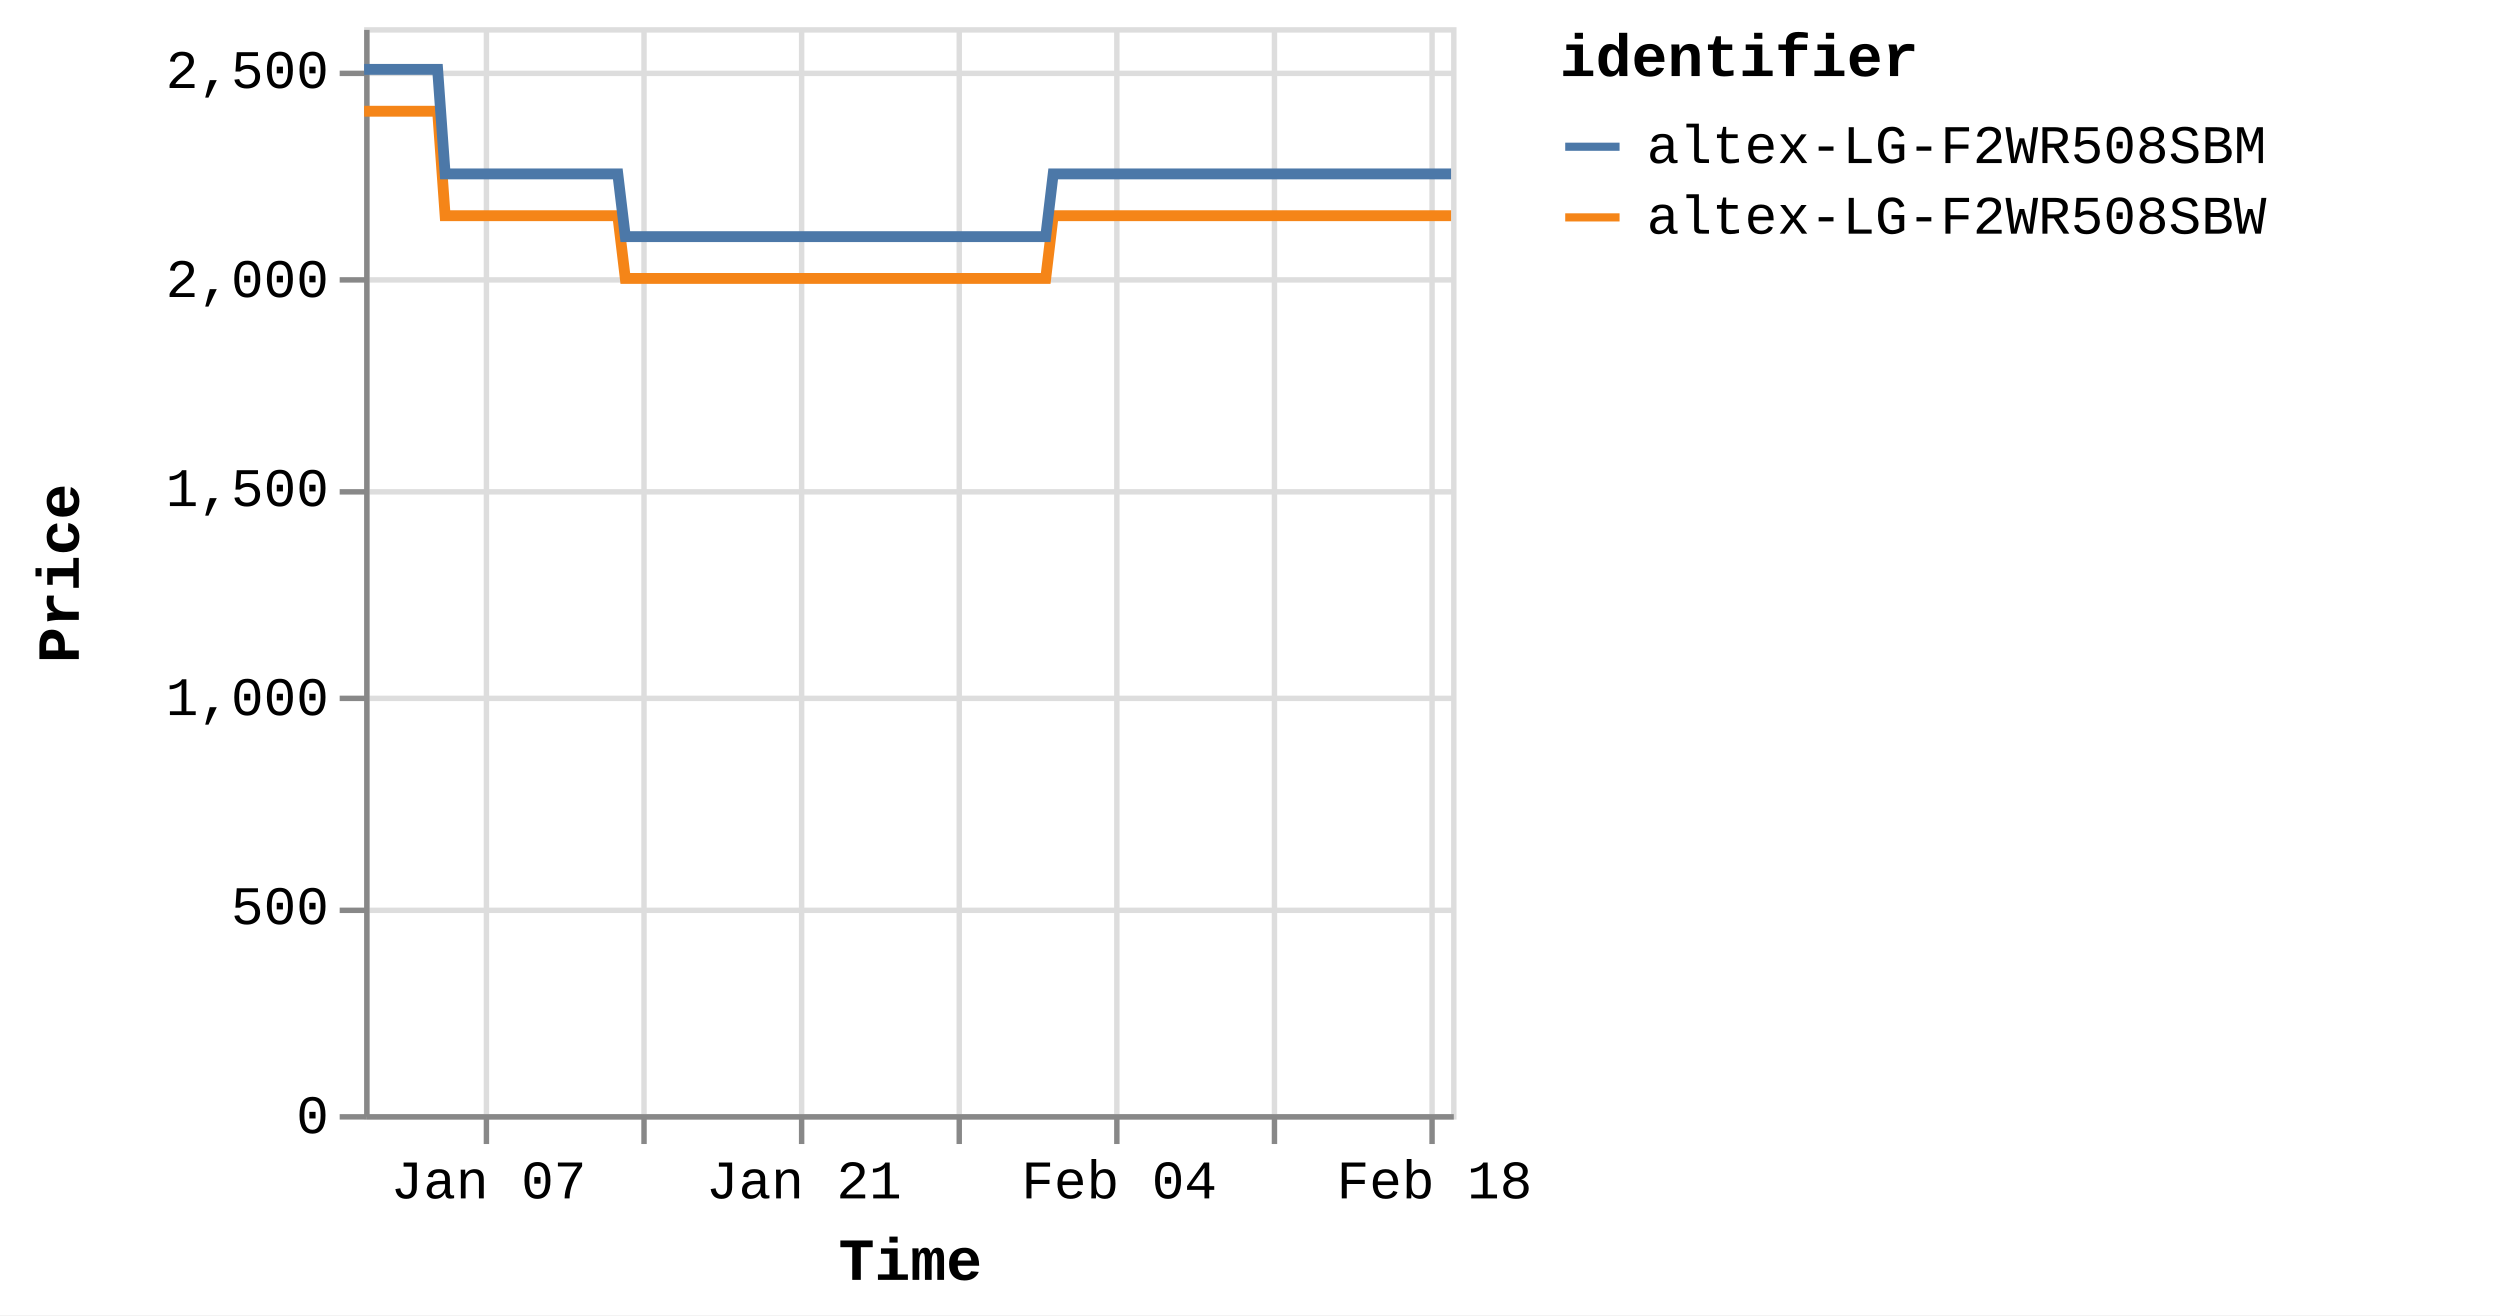
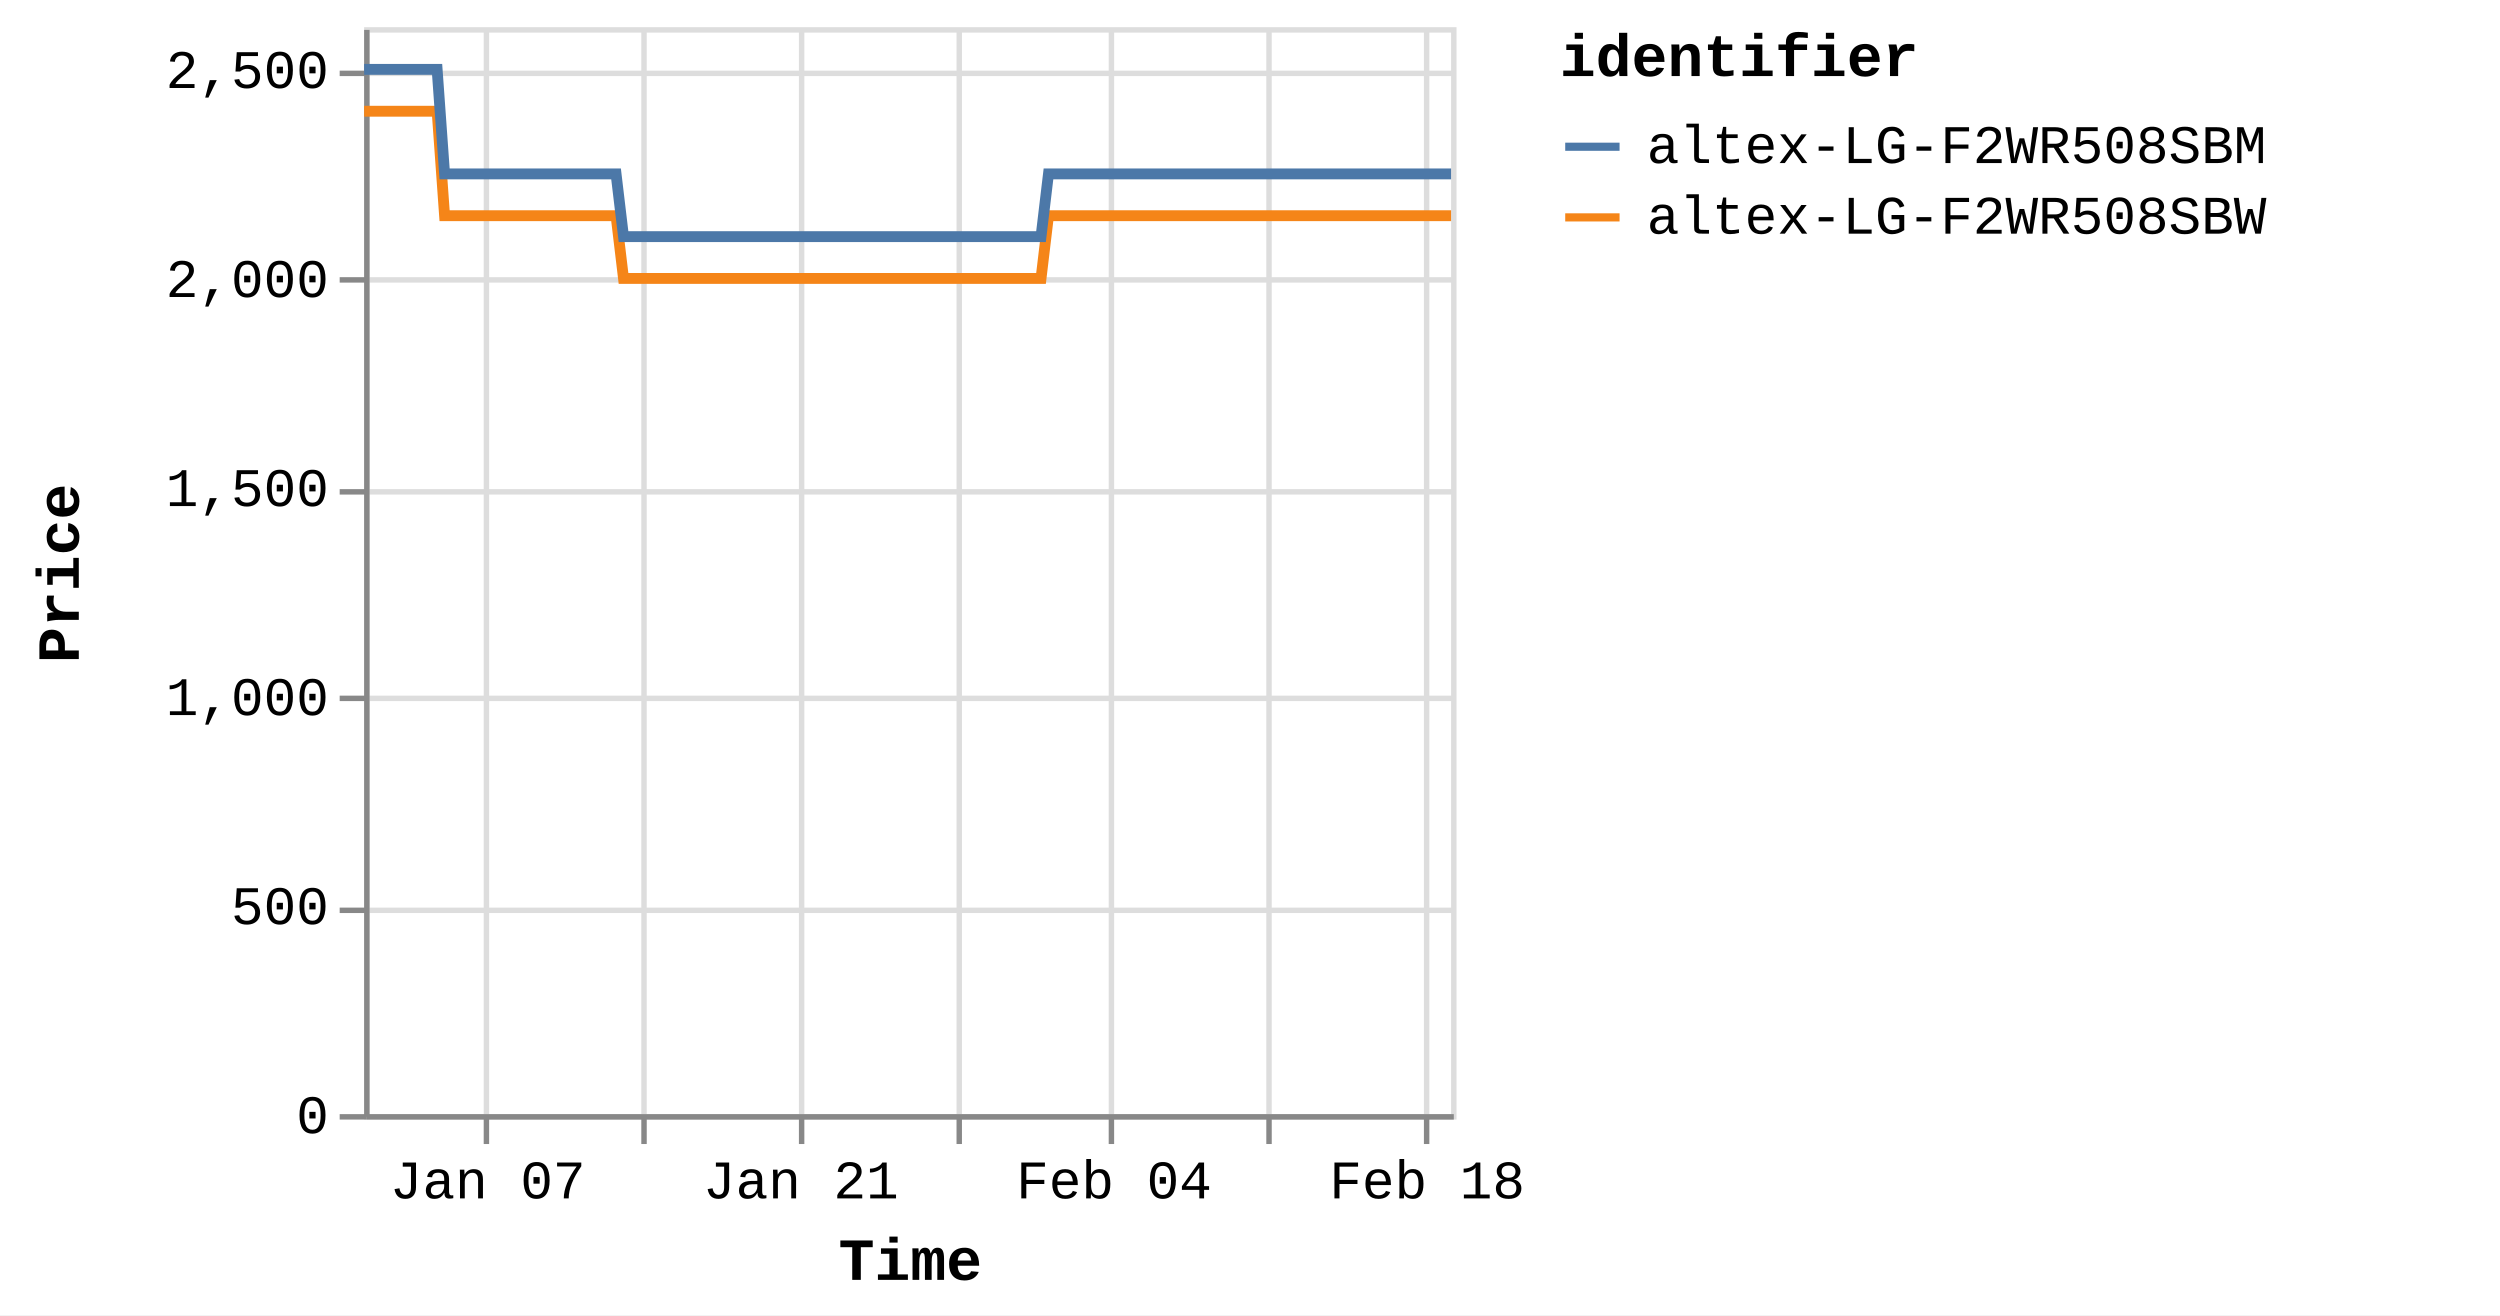
<svg xmlns="http://www.w3.org/2000/svg" version="1.1" class="marks" width="460" height="242" viewBox="0 0 460 242">
  <rect width="460" height="242" fill="white" />
  <g fill="none" stroke-miterlimit="10" transform="translate(67,5)">
    <g class="mark-group role-frame root" role="graphics-object" aria-roledescription="group mark container">
      <g transform="translate(0,0)">
        <path class="background" aria-hidden="true" d="M0.5,0.5h200v200h-200Z" stroke="#ddd" />
        <g>
          <g class="mark-group role-axis" aria-hidden="true">
            <g transform="translate(0.5,200.5)">
              <path class="background" aria-hidden="true" d="M0,0h0v0h0Z" pointer-events="none" />
              <g>
                <g class="mark-rule role-axis-grid" pointer-events="none">
                  <line transform="translate(22,-200)" x2="0" y2="200" stroke="#ddd" stroke-width="1" opacity="1" />
                  <line transform="translate(51,-200)" x2="0" y2="200" stroke="#ddd" stroke-width="1" opacity="1" />
                  <line transform="translate(80,-200)" x2="0" y2="200" stroke="#ddd" stroke-width="1" opacity="1" />
                  <line transform="translate(109,-200)" x2="0" y2="200" stroke="#ddd" stroke-width="1" opacity="1" />
-                   <line transform="translate(138,-200)" x2="0" y2="200" stroke="#ddd" stroke-width="1" opacity="1" />
-                   <line transform="translate(167,-200)" x2="0" y2="200" stroke="#ddd" stroke-width="1" opacity="1" />
-                   <line transform="translate(196,-200)" x2="0" y2="200" stroke="#ddd" stroke-width="1" opacity="1" />
+                   <line transform="translate(137,-200)" x2="0" y2="200" stroke="#ddd" stroke-width="1" opacity="1" />
+                   <line transform="translate(166,-200)" x2="0" y2="200" stroke="#ddd" stroke-width="1" opacity="1" />
+                   <line transform="translate(195,-200)" x2="0" y2="200" stroke="#ddd" stroke-width="1" opacity="1" />
                </g>
              </g>
              <path class="foreground" aria-hidden="true" d="" pointer-events="none" display="none" />
            </g>
          </g>
          <g class="mark-group role-axis" aria-hidden="true">
            <g transform="translate(0.5,0.5)">
              <path class="background" aria-hidden="true" d="M0,0h0v0h0Z" pointer-events="none" />
              <g>
                <g class="mark-rule role-axis-grid" pointer-events="none">
                  <line transform="translate(0,200)" x2="200" y2="0" stroke="#ddd" stroke-width="1" opacity="1" />
                  <line transform="translate(0,162)" x2="200" y2="0" stroke="#ddd" stroke-width="1" opacity="1" />
                  <line transform="translate(0,123)" x2="200" y2="0" stroke="#ddd" stroke-width="1" opacity="1" />
                  <line transform="translate(0,85)" x2="200" y2="0" stroke="#ddd" stroke-width="1" opacity="1" />
                  <line transform="translate(0,46)" x2="200" y2="0" stroke="#ddd" stroke-width="1" opacity="1" />
                  <line transform="translate(0,8)" x2="200" y2="0" stroke="#ddd" stroke-width="1" opacity="1" />
                </g>
              </g>
              <path class="foreground" aria-hidden="true" d="" pointer-events="none" display="none" />
            </g>
          </g>
-           <g class="mark-group role-axis" role="graphics-symbol" aria-roledescription="axis" aria-label="X-axis titled 'Time' for a time scale with values from Monday, 01 January 2024, 2:19:43 PM to Sunday, 18 February 2024, 8:38:31 PM">
+           <g class="mark-group role-axis" role="graphics-symbol" aria-roledescription="axis" aria-label="X-axis titled 'Time' for a time scale with values from Monday, 01 January 2024, 2:19:43 PM to Monday, 19 February 2024, 4:38:22 AM">
            <g transform="translate(0.5,200.5)">
              <path class="background" aria-hidden="true" d="M0,0h0v0h0Z" pointer-events="none" />
              <g>
                <g class="mark-rule role-axis-tick" pointer-events="none">
                  <line transform="translate(22,0)" x2="0" y2="5" stroke="#888" stroke-width="1" opacity="1" />
                  <line transform="translate(51,0)" x2="0" y2="5" stroke="#888" stroke-width="1" opacity="1" />
                  <line transform="translate(80,0)" x2="0" y2="5" stroke="#888" stroke-width="1" opacity="1" />
                  <line transform="translate(109,0)" x2="0" y2="5" stroke="#888" stroke-width="1" opacity="1" />
-                   <line transform="translate(138,0)" x2="0" y2="5" stroke="#888" stroke-width="1" opacity="1" />
-                   <line transform="translate(167,0)" x2="0" y2="5" stroke="#888" stroke-width="1" opacity="1" />
-                   <line transform="translate(196,0)" x2="0" y2="5" stroke="#888" stroke-width="1" opacity="1" />
+                   <line transform="translate(137,0)" x2="0" y2="5" stroke="#888" stroke-width="1" opacity="1" />
+                   <line transform="translate(166,0)" x2="0" y2="5" stroke="#888" stroke-width="1" opacity="1" />
+                   <line transform="translate(195,0)" x2="0" y2="5" stroke="#888" stroke-width="1" opacity="1" />
                </g>
                <g class="mark-text role-axis-label" pointer-events="none">
-                   <text text-anchor="middle" transform="translate(22.38968,15)" font-family="Liberation Mono" font-size="10px" fill="#000" opacity="1">Jan 07</text>
-                   <text text-anchor="middle" transform="translate(51.39737,15)" font-family="Liberation Mono" font-size="10px" fill="#000" opacity="0">Jan 14</text>
-                   <text text-anchor="middle" transform="translate(80.40507,15)" font-family="Liberation Mono" font-size="10px" fill="#000" opacity="1">Jan 21</text>
-                   <text text-anchor="middle" transform="translate(109.4128,15)" font-family="Liberation Mono" font-size="10px" fill="#000" opacity="0">Jan 28</text>
-                   <text text-anchor="middle" transform="translate(138.4204,15)" font-family="Liberation Mono" font-size="10px" fill="#000" opacity="1">Feb 04</text>
-                   <text text-anchor="middle" transform="translate(167.4281,15)" font-family="Liberation Mono" font-size="10px" fill="#000" opacity="0">Feb 11</text>
-                   <text text-anchor="middle" transform="translate(196.4358,15)" font-family="Liberation Mono" font-size="10px" fill="#000" opacity="1">Feb 18</text>
+                   <text text-anchor="middle" transform="translate(22.23616,15)" font-family="Liberation Mono" font-size="10px" fill="#000" opacity="1">Jan 07</text>
+                   <text text-anchor="middle" transform="translate(51.04494,15)" font-family="Liberation Mono" font-size="10px" fill="#000" opacity="0">Jan 14</text>
+                   <text text-anchor="middle" transform="translate(79.85373,15)" font-family="Liberation Mono" font-size="10px" fill="#000" opacity="1">Jan 21</text>
+                   <text text-anchor="middle" transform="translate(108.6625,15)" font-family="Liberation Mono" font-size="10px" fill="#000" opacity="0">Jan 28</text>
+                   <text text-anchor="middle" transform="translate(137.4713,15)" font-family="Liberation Mono" font-size="10px" fill="#000" opacity="1">Feb 04</text>
+                   <text text-anchor="middle" transform="translate(166.2801,15)" font-family="Liberation Mono" font-size="10px" fill="#000" opacity="0">Feb 11</text>
+                   <text text-anchor="middle" transform="translate(195.0889,15)" font-family="Liberation Mono" font-size="10px" fill="#000" opacity="1">Feb 18</text>
                </g>
                <g class="mark-rule role-axis-domain" pointer-events="none">
                  <line transform="translate(0,0)" x2="200" y2="0" stroke="#888" stroke-width="1" opacity="1" />
                </g>
                <g class="mark-text role-axis-title" pointer-events="none">
                  <text text-anchor="middle" transform="translate(100,30)" font-family="Liberation Mono" font-size="11px" font-weight="bold" fill="#000" opacity="1">Time</text>
                </g>
              </g>
              <path class="foreground" aria-hidden="true" d="" pointer-events="none" display="none" />
            </g>
          </g>
          <g class="mark-group role-axis" role="graphics-symbol" aria-roledescription="axis" aria-label="Y-axis titled 'Price' for a linear scale with values from 0 to 2,600">
            <g transform="translate(0.5,0.5)">
              <path class="background" aria-hidden="true" d="M0,0h0v0h0Z" pointer-events="none" />
              <g>
                <g class="mark-rule role-axis-tick" pointer-events="none">
                  <line transform="translate(0,200)" x2="-5" y2="0" stroke="#888" stroke-width="1" opacity="1" />
                  <line transform="translate(0,162)" x2="-5" y2="0" stroke="#888" stroke-width="1" opacity="1" />
                  <line transform="translate(0,123)" x2="-5" y2="0" stroke="#888" stroke-width="1" opacity="1" />
                  <line transform="translate(0,85)" x2="-5" y2="0" stroke="#888" stroke-width="1" opacity="1" />
                  <line transform="translate(0,46)" x2="-5" y2="0" stroke="#888" stroke-width="1" opacity="1" />
                  <line transform="translate(0,8)" x2="-5" y2="0" stroke="#888" stroke-width="1" opacity="1" />
                </g>
                <g class="mark-text role-axis-label" pointer-events="none">
                  <text text-anchor="end" transform="translate(-7,203)" font-family="Liberation Mono" font-size="10px" fill="#000" opacity="1">0</text>
                  <text text-anchor="end" transform="translate(-7,164.5385)" font-family="Liberation Mono" font-size="10px" fill="#000" opacity="1">500</text>
                  <text text-anchor="end" transform="translate(-7,126.0769)" font-family="Liberation Mono" font-size="10px" fill="#000" opacity="1">1,000</text>
                  <text text-anchor="end" transform="translate(-7,87.61538)" font-family="Liberation Mono" font-size="10px" fill="#000" opacity="1">1,500</text>
                  <text text-anchor="end" transform="translate(-7,49.15385)" font-family="Liberation Mono" font-size="10px" fill="#000" opacity="1">2,000</text>
                  <text text-anchor="end" transform="translate(-7,10.69231)" font-family="Liberation Mono" font-size="10px" fill="#000" opacity="1">2,500</text>
                </g>
                <g class="mark-rule role-axis-domain" pointer-events="none">
                  <line transform="translate(0,200)" x2="0" y2="-200" stroke="#888" stroke-width="1" opacity="1" />
                </g>
                <g class="mark-text role-axis-title" pointer-events="none">
                  <text text-anchor="middle" transform="translate(-51,100) rotate(-90) translate(0,-2)" font-family="Liberation Mono" font-size="11px" font-weight="bold" fill="#000" opacity="1">Price</text>
                </g>
              </g>
              <path class="foreground" aria-hidden="true" d="" pointer-events="none" display="none" />
            </g>
          </g>
          <g class="mark-group role-scope pathgroup" role="graphics-object" aria-roledescription="group mark container">
            <g transform="translate(0,0)">
              <path class="background" aria-hidden="true" d="M0,0h200v200h-200Z" />
              <g>
                <g class="mark-line role-mark marks" role="graphics-object" aria-roledescription="line mark container">
-                   <path aria-label="Time: Jan 01, 2024; Price: 2399; identifier: altex-LG-F2WR508SBW" role="graphics-symbol" aria-roledescription="line mark" d="M0,15.462L0.434,15.462L1.09,15.462L2.471,15.462L3.163,15.462L3.889,15.462L4.549,15.462L5.233,15.462L6.616,15.462L7.307,15.462L8.033,15.462L8.694,15.462L9.377,15.462L10.76,15.462L11.451,15.462L12.176,15.462L12.842,15.462L13.522,15.462L14.905,34.692L15.596,34.692L16.321,34.692L16.984,34.692L17.665,34.692L19.048,34.692L19.738,34.692L20.462,34.692L21.125,34.692L21.809,34.692L23.195,34.692L23.882,34.692L24.605,34.692L25.269,34.692L25.953,34.692L27.338,34.692L28.031,34.692L28.758,34.692L29.418,34.692L30.097,34.692L31.484,34.692L32.173,34.692L32.909,34.692L33.563,34.692L34.241,34.692L35.627,34.692L36.318,34.692L37.045,34.692L37.704,34.692L38.385,34.692L39.77,34.692L40.461,34.692L41.19,34.692L41.851,34.692L42.529,34.692L43.913,34.692L44.605,34.692L45.331,34.692L45.993,34.692L46.674,34.692L48.055,46.231L48.745,46.231L49.469,46.231L50.133,46.231L50.817,46.231L52.202,46.231L52.889,46.231L53.612,46.231L54.275,46.231L54.961,46.231L56.347,46.231L57.039,46.231L57.768,46.231L58.427,46.231L59.105,46.231L60.489,46.231L61.183,46.231L61.91,46.231L62.572,46.231L63.249,46.231L64.633,46.231L65.327,46.231L66.055,46.231L66.715,46.231L67.393,46.231L68.777,46.231L69.468,46.231L70.197,46.231L70.856,46.231L71.538,46.231L72.922,46.231L73.613,46.231L74.341,46.231L75.003,46.231L75.68,46.231L77.065,46.231L77.752,46.231L78.477,46.231L79.143,46.231L79.826,46.231L81.207,46.231L81.897,46.231L82.621,46.231L83.285,46.231L83.969,46.231L85.357,46.231L86.049,46.231L86.777,46.231L87.433,46.231L88.113,46.231L89.498,46.231L90.192,46.231L90.92,46.231L91.581,46.231L92.257,46.231L93.643,46.231L94.335,46.231L95.064,46.231L95.723,46.231L96.401,46.231L97.788,46.231L98.477,46.231L99.208,46.231L99.87,46.231L100.544,46.231L101.928,46.231L102.621,46.231L103.337,46.231L104,46.231L104.691,46.231L106.069,46.231L106.762,46.231L107.471,46.231L108.142,46.231L108.831,46.231L110.214,46.231L110.905,46.231L111.617,46.231L112.286,46.231L112.977,46.231L114.358,46.231L115.05,46.231L115.767,46.231L116.431,46.231L117.121,46.231L118.501,46.231L119.192,46.231L119.91,46.231L120.583,46.231L121.264,46.231L122.645,46.231L123.336,46.231L124.055,46.231L124.718,46.231L125.408,46.231L126.789,34.692L127.481,34.692L128.2,34.692L128.861,34.692L129.552,34.692L130.935,34.692L131.624,34.692L132.342,34.692L133.005,34.692L133.696,34.692L135.078,34.692L135.769,34.692L136.48,34.692L137.149,34.692L137.842,34.692L139.225,34.692L139.913,34.692L140.624,34.692L141.293,34.692L141.983,34.692L143.365,34.692L144.058,34.692L144.777,34.692L145.439,34.692L146.128,34.692L147.509,34.692L148.2,34.692L148.92,34.692L149.583,34.692L150.272,34.692L151.653,34.692L152.345,34.692L153.062,34.692L153.73,34.692L154.416,34.692L155.797,34.692L156.49,34.692L157.206,34.692L157.872,34.692L158.56,34.692L159.942,34.692L160.633,34.692L161.347,34.692L162.015,34.692L162.706,34.692L164.085,34.692L164.775,34.692L165.49,34.692L166.157,34.692L166.848,34.692L168.232,34.692L168.921,34.692L169.632,34.692L170.301,34.692L170.992,34.692L172.374,34.692L173.064,34.692L173.786,34.692L174.447,34.692L175.135,34.692L176.516,34.692L177.208,34.692L177.925,34.692L178.599,34.692L179.28,34.692L180.661,34.692L181.352,34.692L182.071,34.692L182.735,34.692L183.423,34.692L185.496,34.692L186.214,34.692L186.878,34.692L187.568,34.692L188.95,34.692L189.64,34.692L190.358,34.692L191.025,34.692L191.712,34.692L193.095,34.692L193.783,34.692L194.495,34.692L195.165,34.692L195.855,34.692L197.237,34.692L197.931,34.692L198.64,34.692L199.309,34.692L200,34.692" stroke="#f58518" stroke-width="2" />
+                   <path aria-label="Time: Jan 01, 2024; Price: 2399; identifier: altex-LG-F2WR508SBW" role="graphics-symbol" aria-roledescription="line mark" d="M0,15.462L0.431,15.462L1.083,15.462L2.454,15.462L3.141,15.462L3.862,15.462L4.517,15.462L5.198,15.462L6.57,15.462L7.256,15.462L7.978,15.462L8.634,15.462L9.312,15.462L10.686,15.462L11.373,15.462L12.093,15.462L12.754,15.462L13.43,15.462L14.803,34.692L15.489,34.692L16.209,34.692L16.868,34.692L17.544,34.692L18.918,34.692L19.603,34.692L20.321,34.692L20.98,34.692L21.66,34.692L23.036,34.692L23.718,34.692L24.436,34.692L25.096,34.692L25.775,34.692L27.151,34.692L27.839,34.692L28.56,34.692L29.217,34.692L29.89,34.692L31.268,34.692L31.953,34.692L32.683,34.692L33.333,34.692L34.006,34.692L35.383,34.692L36.069,34.692L36.791,34.692L37.446,34.692L38.122,34.692L39.497,34.692L40.184,34.692L40.908,34.692L41.564,34.692L42.238,34.692L43.612,34.692L44.299,34.692L45.02,34.692L45.678,34.692L46.354,34.692L47.726,46.231L48.411,46.231L49.129,46.231L49.789,46.231L50.468,46.231L51.844,46.231L52.526,46.231L53.245,46.231L53.903,46.231L54.584,46.231L55.961,46.231L56.648,46.231L57.372,46.231L58.027,46.231L58.699,46.231L60.074,46.231L60.763,46.231L61.486,46.231L62.143,46.231L62.815,46.231L64.19,46.231L64.879,46.231L65.602,46.231L66.257,46.231L66.931,46.231L68.305,46.231L68.992,46.231L69.715,46.231L70.37,46.231L71.048,46.231L72.422,46.231L73.108,46.231L73.831,46.231L74.489,46.231L75.162,46.231L76.537,46.231L77.219,46.231L77.939,46.231L78.601,46.231L79.278,46.231L80.65,46.231L81.335,46.231L82.054,46.231L82.714,46.231L83.393,46.231L84.772,46.231L85.459,46.231L86.182,46.231L86.834,46.231L87.509,46.231L88.884,46.231L89.573,46.231L90.297,46.231L90.953,46.231L91.624,46.231L93.001,46.231L93.688,46.231L94.412,46.231L95.067,46.231L95.74,46.231L97.118,46.231L97.802,46.231L98.527,46.231L99.185,46.231L99.855,46.231L101.229,46.231L101.917,46.231L102.628,46.231L103.287,46.231L103.973,46.231L105.342,46.231L106.03,46.231L106.734,46.231L107.4,46.231L108.085,46.231L109.458,46.231L110.144,46.231L110.852,46.231L111.516,46.231L112.202,46.231L113.574,46.231L114.262,46.231L114.973,46.231L115.632,46.231L116.318,46.231L117.688,46.231L118.375,46.231L119.088,46.231L119.756,46.231L120.432,46.231L121.804,46.231L122.491,46.231L123.205,46.231L123.862,46.231L124.548,46.231L125.92,34.692L126.606,34.692L127.321,34.692L127.977,34.692L128.663,34.692L130.037,34.692L130.721,34.692L131.435,34.692L132.093,34.692L132.779,34.692L134.151,34.692L134.838,34.692L135.545,34.692L136.209,34.692L136.897,34.692L138.27,34.692L138.954,34.692L139.66,34.692L140.324,34.692L141.01,34.692L142.382,34.692L143.071,34.692L143.784,34.692L144.441,34.692L145.126,34.692L146.497,34.692L147.184,34.692L147.899,34.692L148.557,34.692L149.241,34.692L150.613,34.692L151.3,34.692L152.012,34.692L152.676,34.692L153.357,34.692L154.729,34.692L155.417,34.692L156.128,34.692L156.79,34.692L157.472,34.692L158.845,34.692L159.532,34.692L160.241,34.692L160.904,34.692L161.59,34.692L162.96,34.692L163.645,34.692L164.355,34.692L165.018,34.692L165.704,34.692L167.079,34.692L167.762,34.692L168.469,34.692L169.134,34.692L169.819,34.692L171.192,34.692L171.877,34.692L172.594,34.692L173.25,34.692L173.934,34.692L175.306,34.692L175.993,34.692L176.705,34.692L177.375,34.692L178.051,34.692L179.422,34.692L180.108,34.692L180.822,34.692L181.482,34.692L182.165,34.692L184.224,34.692L184.937,34.692L185.597,34.692L186.282,34.692L187.654,34.692L188.34,34.692L189.053,34.692L189.715,34.692L190.397,34.692L191.771,34.692L192.454,34.692L193.162,34.692L193.826,34.692L194.512,34.692L195.885,34.692L196.574,34.692L197.278,34.692L197.943,34.692L198.628,34.692L200,34.692" stroke="#f58518" stroke-width="2" />
                </g>
              </g>
              <path class="foreground" aria-hidden="true" d="" display="none" />
            </g>
            <g transform="translate(0,0)">
              <path class="background" aria-hidden="true" d="M0,0h200v200h-200Z" />
              <g>
                <g class="mark-line role-mark marks" role="graphics-object" aria-roledescription="line mark container">
-                   <path aria-label="Time: Jan 01, 2024; Price: 2499; identifier: altex-LG-F2WR508SBM" role="graphics-symbol" aria-roledescription="line mark" d="M0,7.769L0.434,7.769L1.09,7.769L2.472,7.769L3.163,7.769L3.889,7.769L4.549,7.769L5.234,7.769L6.616,7.769L7.307,7.769L8.034,7.769L8.694,7.769L9.377,7.769L10.76,7.769L11.451,7.769L12.176,7.769L12.842,7.769L13.523,7.769L14.906,27L15.596,27L16.321,27L16.984,27L17.665,27L19.048,27L19.738,27L20.462,27L21.125,27L21.809,27L23.195,27L23.882,27L24.605,27L25.269,27L25.953,27L27.339,27L28.031,27L28.758,27L29.419,27L30.097,27L31.484,27L32.174,27L32.909,27L33.564,27L34.241,27L35.627,27L36.318,27L37.045,27L37.704,27L38.385,27L39.77,27L40.461,27L41.19,27L41.851,27L42.529,27L43.914,27L44.605,27L45.331,27L45.993,27L46.674,27L48.056,38.538L48.745,38.538L49.469,38.538L50.133,38.538L50.817,38.538L52.203,38.538L52.889,38.538L53.612,38.538L54.275,38.538L54.961,38.538L56.347,38.538L57.039,38.538L57.768,38.538L58.427,38.538L59.105,38.538L60.489,38.538L61.183,38.538L61.91,38.538L62.573,38.538L63.249,38.538L64.634,38.538L65.327,38.538L66.055,38.538L66.715,38.538L67.393,38.538L68.777,38.538L69.468,38.538L70.197,38.538L70.856,38.538L71.539,38.538L72.922,38.538L73.613,38.538L74.341,38.538L75.003,38.538L75.681,38.538L77.066,38.538L77.752,38.538L78.477,38.538L79.143,38.538L79.826,38.538L81.207,38.538L81.897,38.538L82.621,38.538L83.285,38.538L83.969,38.538L85.357,38.538L86.049,38.538L86.778,38.538L87.434,38.538L88.113,38.538L89.498,38.538L90.192,38.538L90.92,38.538L91.581,38.538L92.257,38.538L93.643,38.538L94.335,38.538L95.064,38.538L95.723,38.538L96.401,38.538L97.788,38.538L98.478,38.538L99.208,38.538L99.87,38.538L100.545,38.538L101.928,38.538L102.621,38.538L103.337,38.538L104,38.538L104.691,38.538L106.07,38.538L106.762,38.538L107.471,38.538L108.142,38.538L108.831,38.538L110.214,38.538L110.905,38.538L111.617,38.538L112.286,38.538L112.977,38.538L114.358,38.538L115.051,38.538L115.767,38.538L116.431,38.538L117.121,38.538L118.501,38.538L119.192,38.538L119.91,38.538L120.583,38.538L121.264,38.538L122.645,38.538L123.336,38.538L124.056,38.538L124.718,38.538L125.408,38.538L126.789,27L127.481,27L128.2,27L128.861,27L129.552,27L130.935,27L131.624,27L132.342,27L133.005,27L133.696,27L135.078,27L135.769,27L136.481,27L137.149,27L137.842,27L139.225,27L139.914,27L140.624,27L141.293,27L141.984,27L143.365,27L144.059,27L144.777,27L145.439,27L146.128,27L147.509,27L148.2,27L148.92,27L149.583,27L150.272,27L151.653,27L152.345,27L153.062,27L153.73,27L154.416,27L155.797,27L156.49,27L157.206,27L157.872,27L158.56,27L159.942,27L160.633,27L161.347,27L162.015,27L162.706,27L164.085,27L164.775,27L165.49,27L166.157,27L166.848,27L168.232,27L168.921,27L169.632,27L170.301,27L170.992,27L172.374,27L173.064,27L173.786,27L174.447,27L175.135,27L176.516,27L177.208,27L177.925,27L178.599,27L179.28,27L180.661,27L181.352,27L182.071,27L182.735,27L183.423,27L185.496,27L186.214,27L186.878,27L187.569,27L188.95,27L189.64,27L190.358,27L191.025,27L191.712,27L193.095,27L193.783,27L194.496,27L195.165,27L195.855,27L197.237,27L197.931,27L198.64,27L199.31,27L200,27" stroke="#4c78a8" stroke-width="2" />
+                   <path aria-label="Time: Jan 01, 2024; Price: 2499; identifier: altex-LG-F2WR508SBM" role="graphics-symbol" aria-roledescription="line mark" d="M0,7.769L0.431,7.769L1.083,7.769L2.455,7.769L3.141,7.769L3.862,7.769L4.518,7.769L5.198,7.769L6.57,7.769L7.257,7.769L7.979,7.769L8.634,7.769L9.313,7.769L10.686,7.769L11.373,7.769L12.093,7.769L12.754,7.769L13.43,7.769L14.804,27L15.489,27L16.209,27L16.868,27L17.544,27L18.918,27L19.603,27L20.321,27L20.98,27L21.66,27L23.036,27L23.718,27L24.437,27L25.096,27L25.775,27L27.151,27L27.839,27L28.56,27L29.217,27L29.89,27L31.268,27L31.953,27L32.683,27L33.333,27L34.007,27L35.383,27L36.069,27L36.791,27L37.446,27L38.122,27L39.497,27L40.184,27L40.908,27L41.564,27L42.238,27L43.612,27L44.3,27L45.02,27L45.678,27L46.354,27L47.726,38.538L48.411,38.538L49.13,38.538L49.789,38.538L50.468,38.538L51.845,38.538L52.526,38.538L53.245,38.538L53.903,38.538L54.584,38.538L55.961,38.538L56.648,38.538L57.372,38.538L58.027,38.538L58.7,38.538L60.074,38.538L60.764,38.538L61.486,38.538L62.144,38.538L62.815,38.538L64.19,38.538L64.879,38.538L65.602,38.538L66.257,38.538L66.931,38.538L68.305,38.538L68.992,38.538L69.715,38.538L70.37,38.538L71.048,38.538L72.422,38.538L73.108,38.538L73.831,38.538L74.489,38.538L75.162,38.538L76.537,38.538L77.219,38.538L77.939,38.538L78.601,38.538L79.278,38.538L80.65,38.538L81.336,38.538L82.054,38.538L82.714,38.538L83.393,38.538L84.772,38.538L85.459,38.538L86.183,38.538L86.834,38.538L87.509,38.538L88.885,38.538L89.574,38.538L90.297,38.538L90.953,38.538L91.624,38.538L93.001,38.538L93.688,38.538L94.412,38.538L95.067,38.538L95.74,38.538L97.118,38.538L97.802,38.538L98.527,38.538L99.185,38.538L99.855,38.538L101.229,38.538L101.917,38.538L102.628,38.538L103.287,38.538L103.973,38.538L105.342,38.538L106.03,38.538L106.735,38.538L107.4,38.538L108.085,38.538L109.459,38.538L110.144,38.538L110.852,38.538L111.516,38.538L112.202,38.538L113.574,38.538L114.262,38.538L114.974,38.538L115.633,38.538L116.318,38.538L117.688,38.538L118.375,38.538L119.088,38.538L119.757,38.538L120.432,38.538L121.804,38.538L122.491,38.538L123.205,38.538L123.863,38.538L124.548,38.538L125.92,27L126.606,27L127.321,27L127.978,27L128.663,27L130.037,27L130.722,27L131.435,27L132.093,27L132.779,27L134.152,27L134.838,27L135.545,27L136.209,27L136.897,27L138.27,27L138.954,27L139.66,27L140.324,27L141.01,27L142.382,27L143.071,27L143.784,27L144.442,27L145.126,27L146.498,27L147.184,27L147.899,27L148.557,27L149.242,27L150.613,27L151.3,27L152.012,27L152.676,27L153.358,27L154.729,27L155.417,27L156.128,27L156.79,27L157.472,27L158.845,27L159.532,27L160.241,27L160.904,27L161.59,27L162.96,27L163.646,27L164.355,27L165.018,27L165.704,27L167.079,27L167.762,27L168.469,27L169.134,27L169.819,27L171.192,27L171.877,27L172.594,27L173.251,27L173.935,27L175.306,27L175.993,27L176.705,27L177.375,27L178.051,27L179.422,27L180.109,27L180.822,27L181.482,27L182.165,27L184.224,27L184.937,27L185.597,27L186.282,27L187.654,27L188.34,27L189.053,27L189.715,27L190.397,27L191.771,27L192.454,27L193.162,27L193.827,27L194.512,27L195.885,27L196.574,27L197.278,27L197.943,27L198.629,27L200,27" stroke="#4c78a8" stroke-width="2" />
                </g>
              </g>
              <path class="foreground" aria-hidden="true" d="" display="none" />
            </g>
          </g>
          <g class="mark-group role-legend" role="graphics-symbol" aria-roledescription="legend" aria-label="Symbol legend titled 'identifier' for stroke color with 2 values: altex-LG-F2WR508SBM, altex-LG-F2WR508SBW">
            <g transform="translate(220,0)">
              <path class="background" aria-hidden="true" d="M0,0h168v40h-168Z" pointer-events="none" />
              <g>
                <g class="mark-group role-legend-entry">
                  <g transform="translate(0,16)">
                    <path class="background" aria-hidden="true" d="M0,0h0v0h0Z" pointer-events="none" />
                    <g>
                      <g class="mark-group role-scope" role="graphics-object" aria-roledescription="group mark container">
                        <g transform="translate(0,0)">
                          <path class="background" aria-hidden="true" d="M0,0h168v11h-168Z" pointer-events="none" opacity="1" />
                          <g>
                            <g class="mark-symbol role-legend-symbol" pointer-events="none">
                              <path transform="translate(6,6)" d="M-5,0L5,0" stroke="#4c78a8" stroke-width="1.5" opacity="1" />
                            </g>
                            <g class="mark-text role-legend-label" pointer-events="none">
                              <text text-anchor="start" transform="translate(16,9)" font-family="Liberation Mono" font-size="10px" fill="#000" opacity="1">altex-LG-F2WR508SBM</text>
                            </g>
                          </g>
                          <path class="foreground" aria-hidden="true" d="" pointer-events="none" display="none" />
                        </g>
                        <g transform="translate(0,13)">
                          <path class="background" aria-hidden="true" d="M0,0h168v11h-168Z" pointer-events="none" opacity="1" />
                          <g>
                            <g class="mark-symbol role-legend-symbol" pointer-events="none">
                              <path transform="translate(6,6)" d="M-5,0L5,0" stroke="#f58518" stroke-width="1.5" opacity="1" />
                            </g>
                            <g class="mark-text role-legend-label" pointer-events="none">
                              <text text-anchor="start" transform="translate(16,9)" font-family="Liberation Mono" font-size="10px" fill="#000" opacity="1">altex-LG-F2WR508SBW</text>
                            </g>
                          </g>
                          <path class="foreground" aria-hidden="true" d="" pointer-events="none" display="none" />
                        </g>
                      </g>
                    </g>
                    <path class="foreground" aria-hidden="true" d="" pointer-events="none" display="none" />
                  </g>
                </g>
                <g class="mark-text role-legend-title" pointer-events="none">
                  <text text-anchor="start" transform="translate(0,9)" font-family="Liberation Mono" font-size="11px" font-weight="bold" fill="#000" opacity="1">identifier</text>
                </g>
              </g>
              <path class="foreground" aria-hidden="true" d="" pointer-events="none" display="none" />
            </g>
          </g>
        </g>
        <path class="foreground" aria-hidden="true" d="" display="none" />
      </g>
    </g>
  </g>
</svg>
